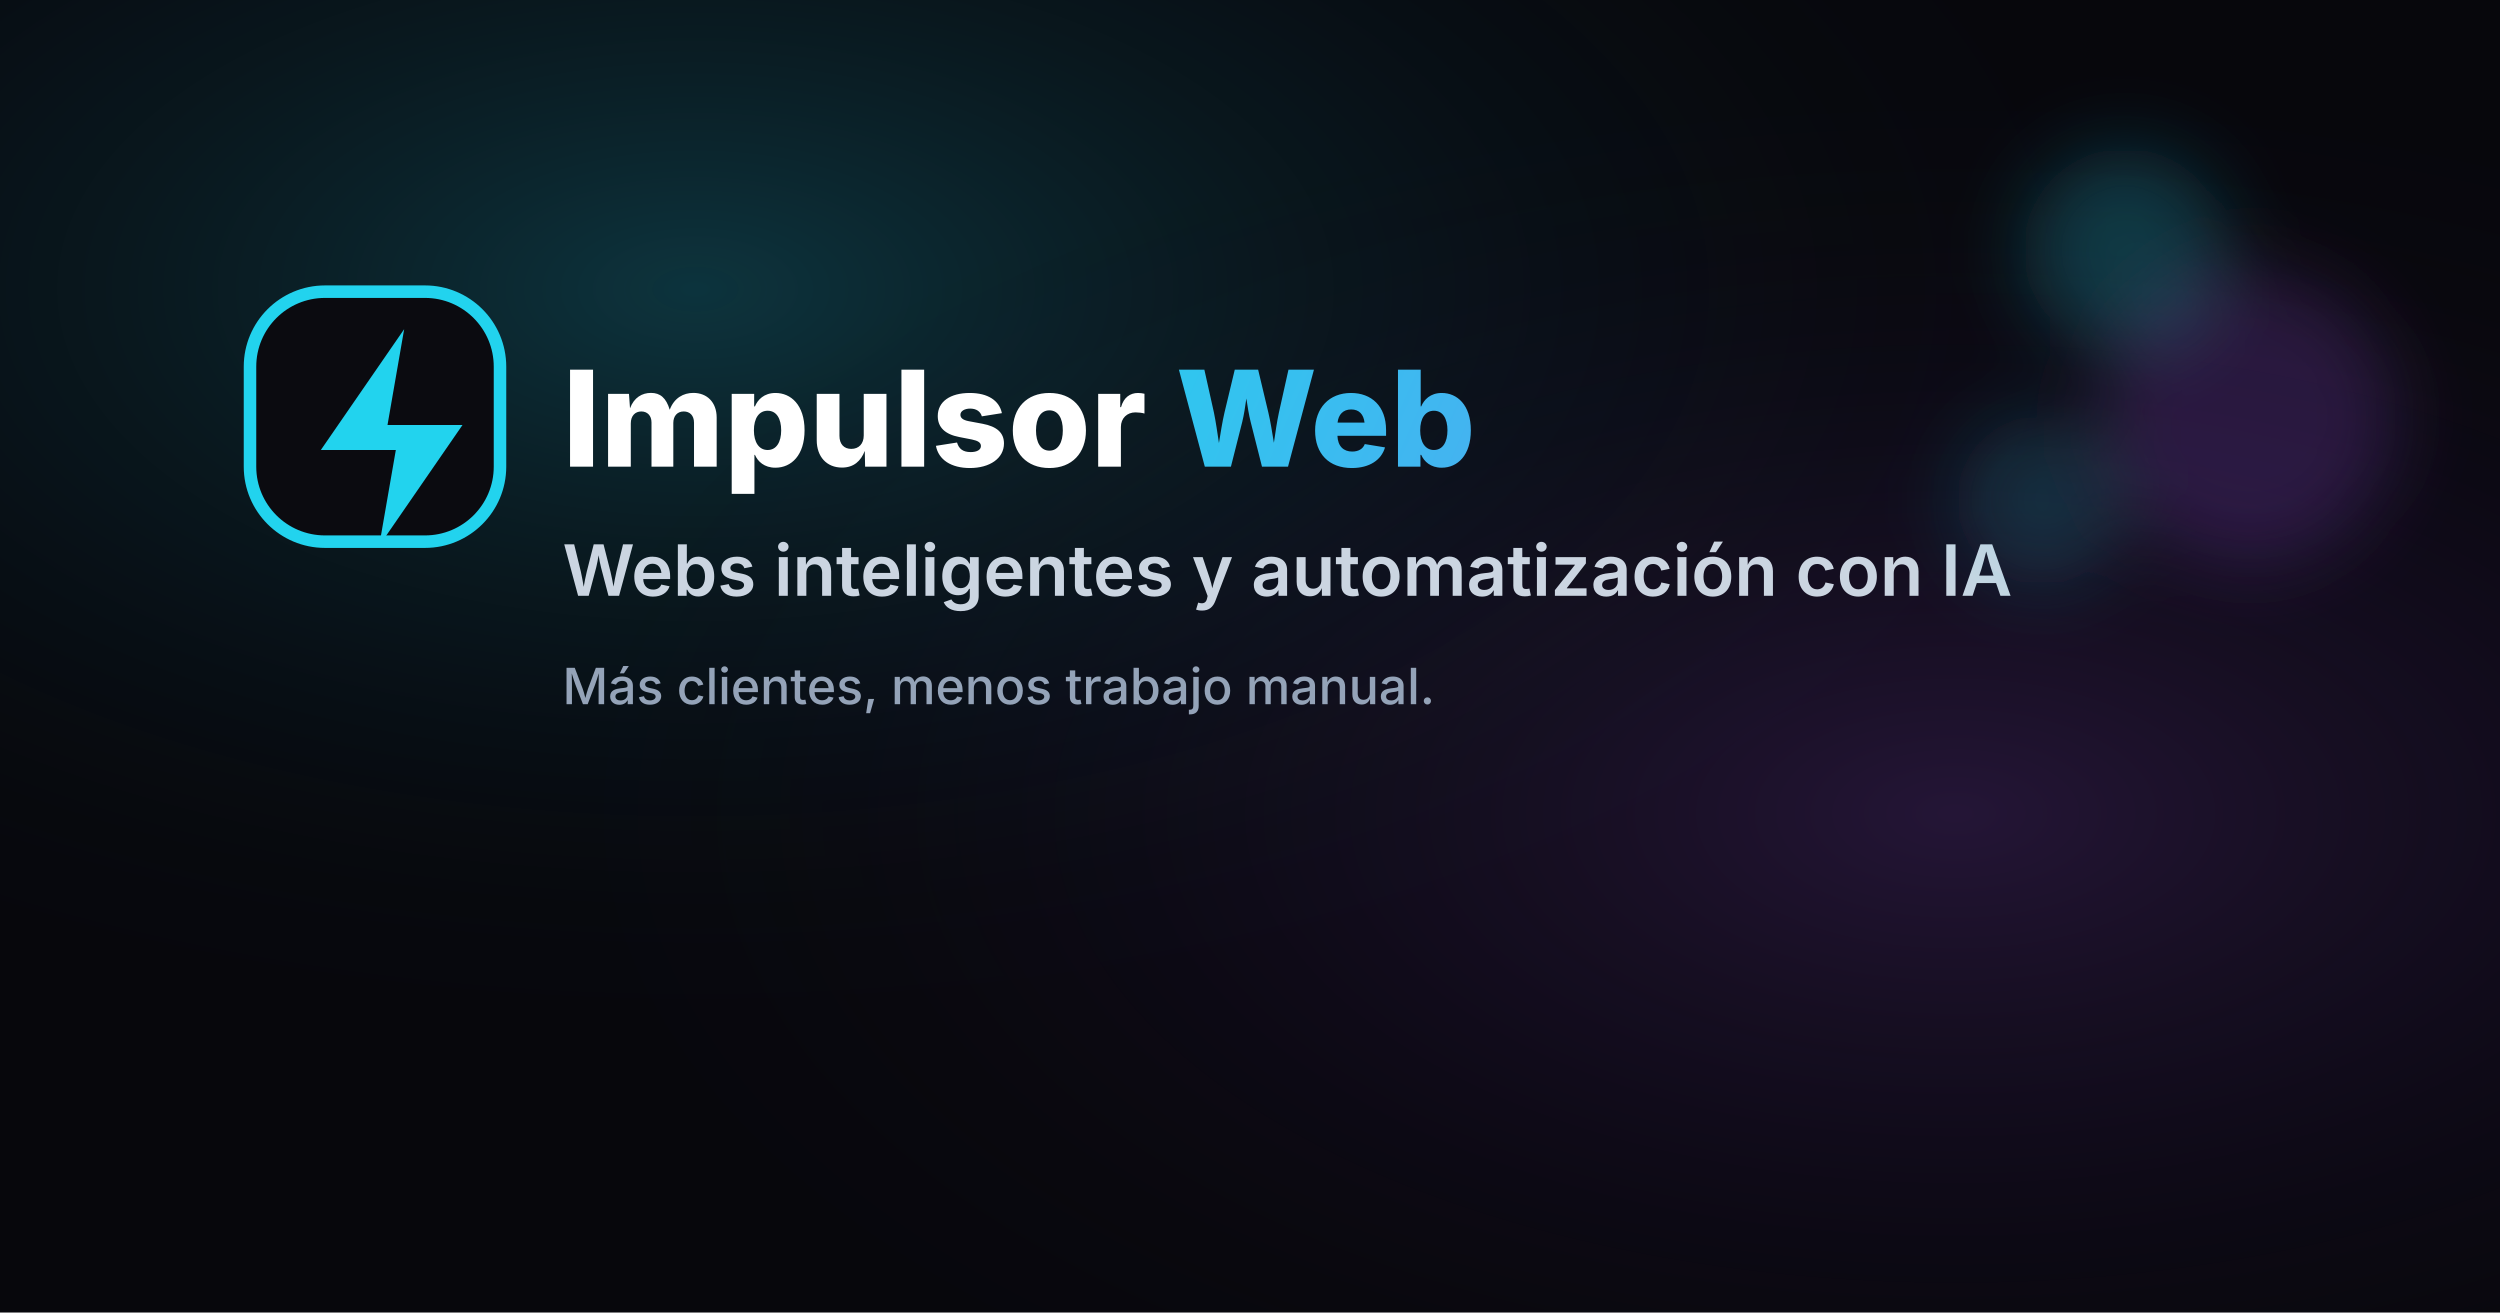
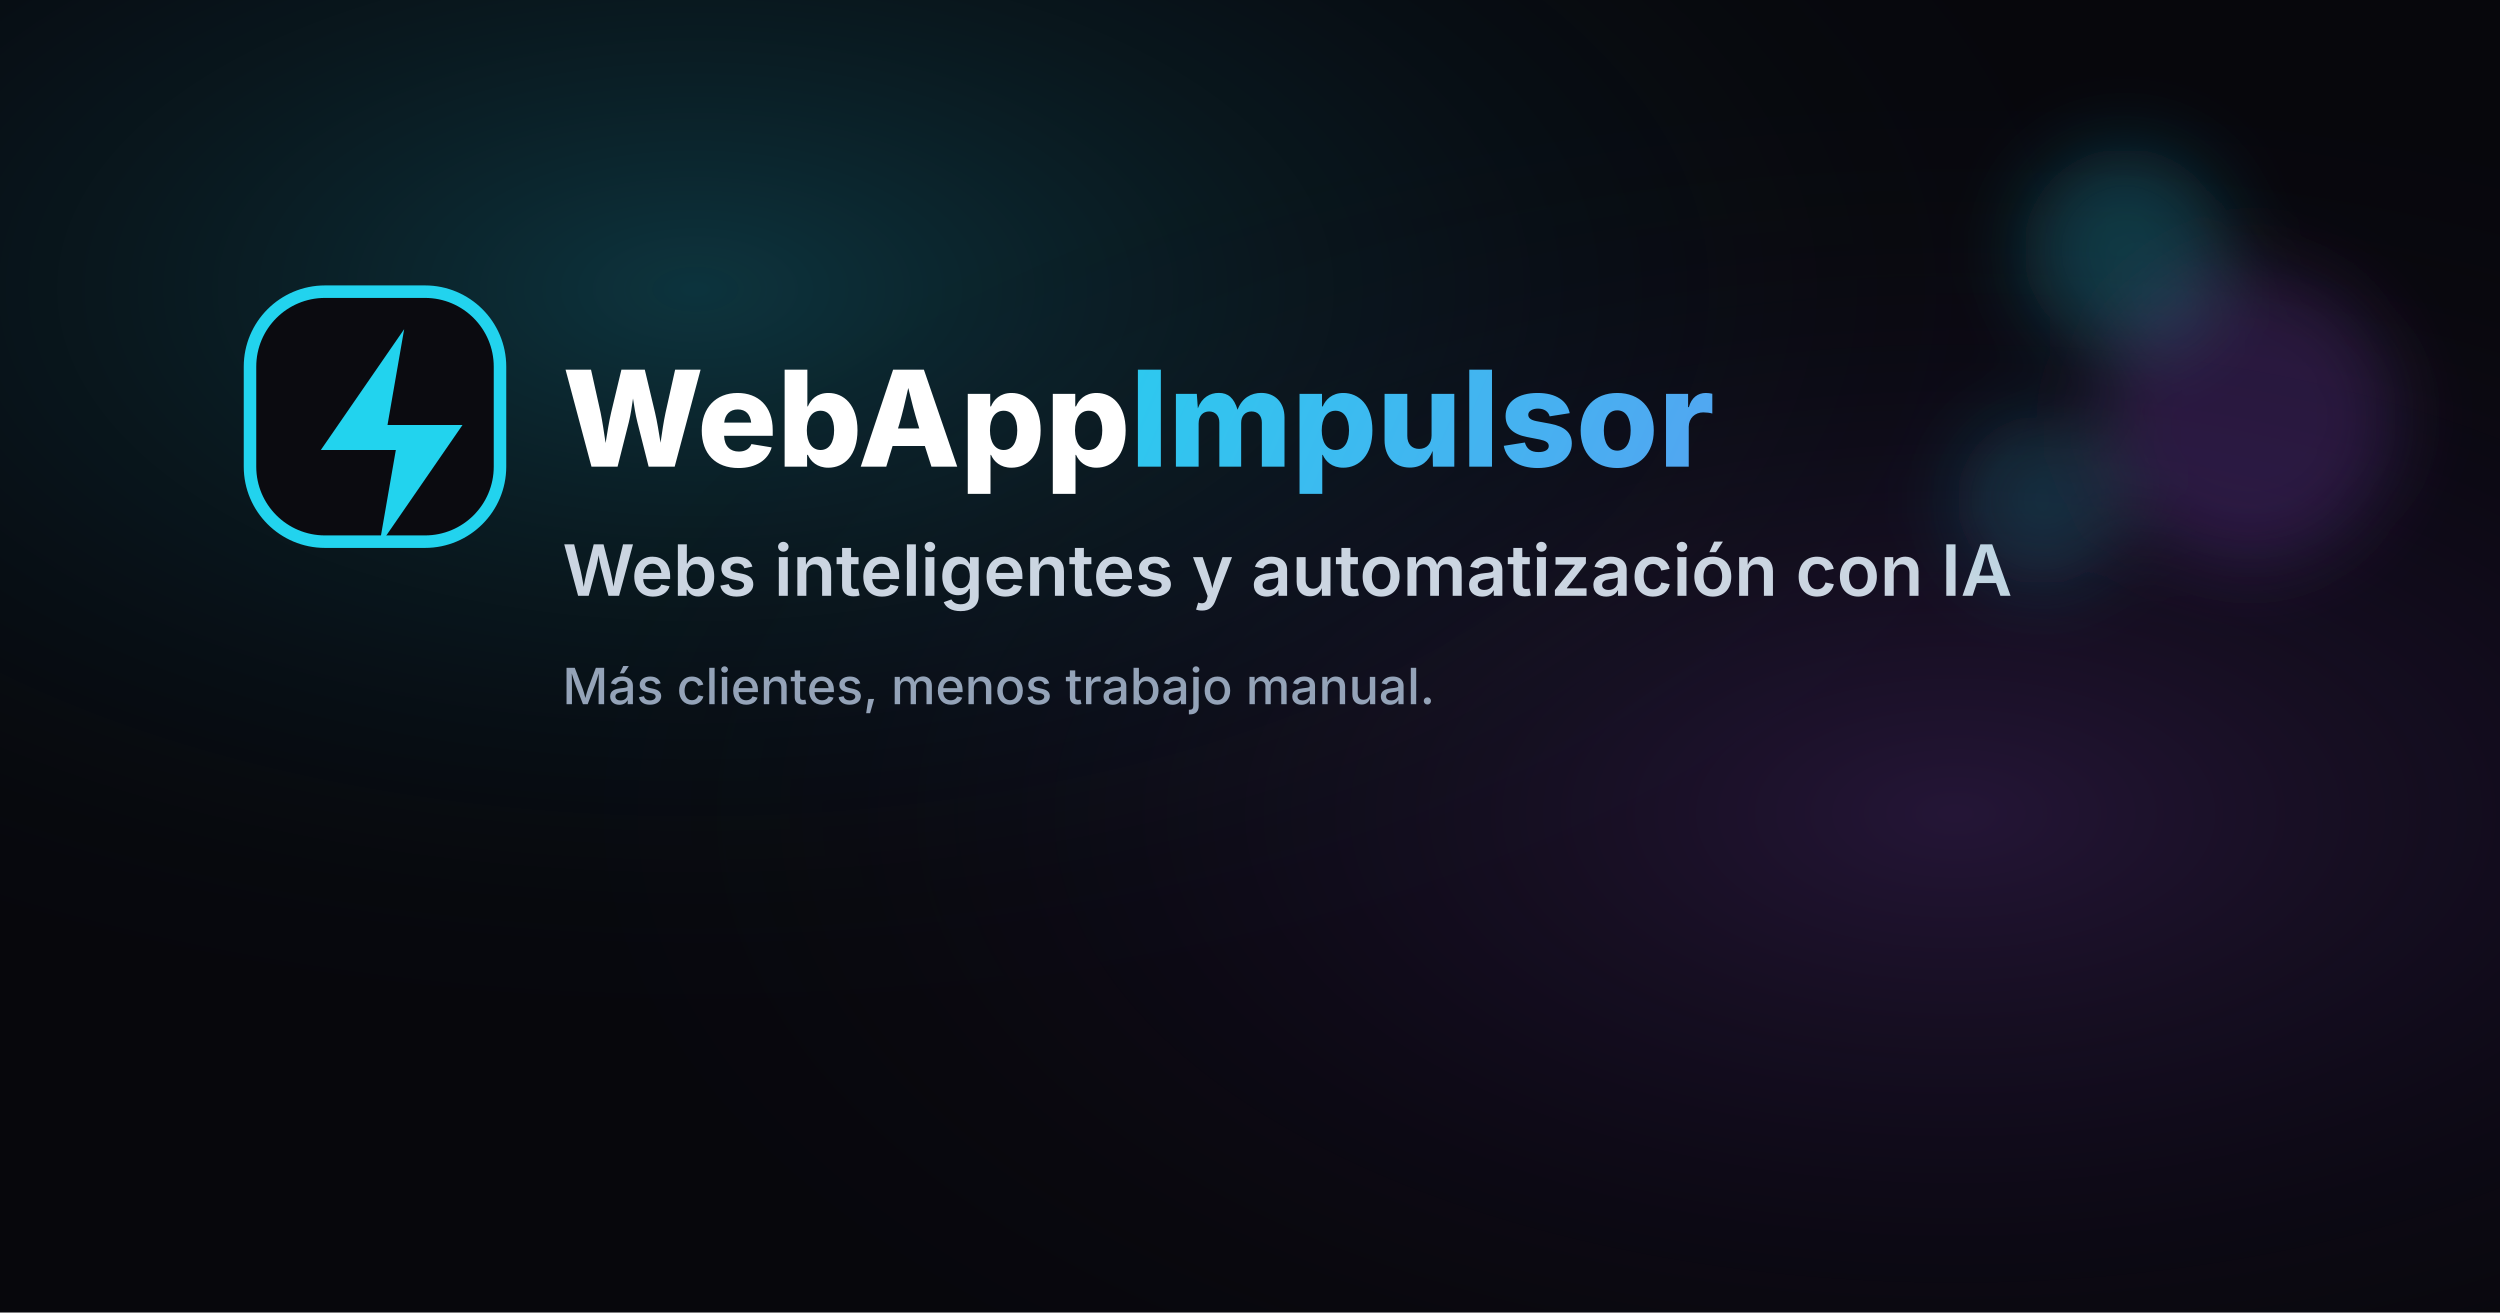
<svg xmlns="http://www.w3.org/2000/svg" width="1200" height="630" viewBox="0 0 1200 630">
  <defs>
    <linearGradient id="g" x1="140" y1="120" x2="1060" y2="520" gradientUnits="userSpaceOnUse">
      <stop stop-color="#22d3ee" />
      <stop offset="1" stop-color="#a855f7" />
    </linearGradient>
    <radialGradient id="r1" cx="28%" cy="22%" r="60%">
      <stop stop-color="#22d3ee" stop-opacity="0.22" />
      <stop offset="1" stop-color="#000" stop-opacity="0" />
    </radialGradient>
    <radialGradient id="r2" cx="78%" cy="62%" r="60%">
      <stop stop-color="#a855f7" stop-opacity="0.18" />
      <stop offset="1" stop-color="#000" stop-opacity="0" />
    </radialGradient>
    <filter id="soft" x="-20%" y="-20%" width="140%" height="140%">
      <feGaussianBlur stdDeviation="18" />
    </filter>
  </defs>
  <rect width="1200" height="630" fill="#07070c" />
  <rect width="1200" height="630" fill="url(#r1)" />
  <rect width="1200" height="630" fill="url(#r2)" />
  <g transform="translate(120 140)">
    <rect x="0" y="0" width="120" height="120" rx="36" fill="#0b0b10" stroke="url(#g)" stroke-width="6" />
    <path d="M74 18 34 76h36l-8 46 40-58H66l8-46Z" fill="url(#g)" />
  </g>
  <g transform="translate(270 150)">
    <text x="0" y="74" font-family="Inter, system-ui, -apple-system, Segoe UI, Roboto, Arial, sans-serif" font-size="64" font-weight="800" fill="#ffffff">
-       Impulsor <tspan fill="url(#g)">Web</tspan>
+       WebApp<tspan fill="url(#g)">Impulsor</tspan>
    </text>
    <text x="0" y="136" font-family="Inter, system-ui, -apple-system, Segoe UI, Roboto, Arial, sans-serif" font-size="34" font-weight="600" fill="#cbd5e1">
      Webs inteligentes y automatización con IA
    </text>
    <text x="0" y="188" font-family="Inter, system-ui, -apple-system, Segoe UI, Roboto, Arial, sans-serif" font-size="24" font-weight="500" fill="#94a3b8">
      Más clientes, menos trabajo manual.
    </text>
  </g>
  <g filter="url(#soft)" opacity="0.95">
    <circle cx="1020" cy="120" r="48" fill="#22d3ee" fill-opacity="0.25" />
    <circle cx="1080" cy="200" r="70" fill="#a855f7" fill-opacity="0.20" />
    <circle cx="980" cy="240" r="40" fill="#22d3ee" fill-opacity="0.18" />
  </g>
</svg>
